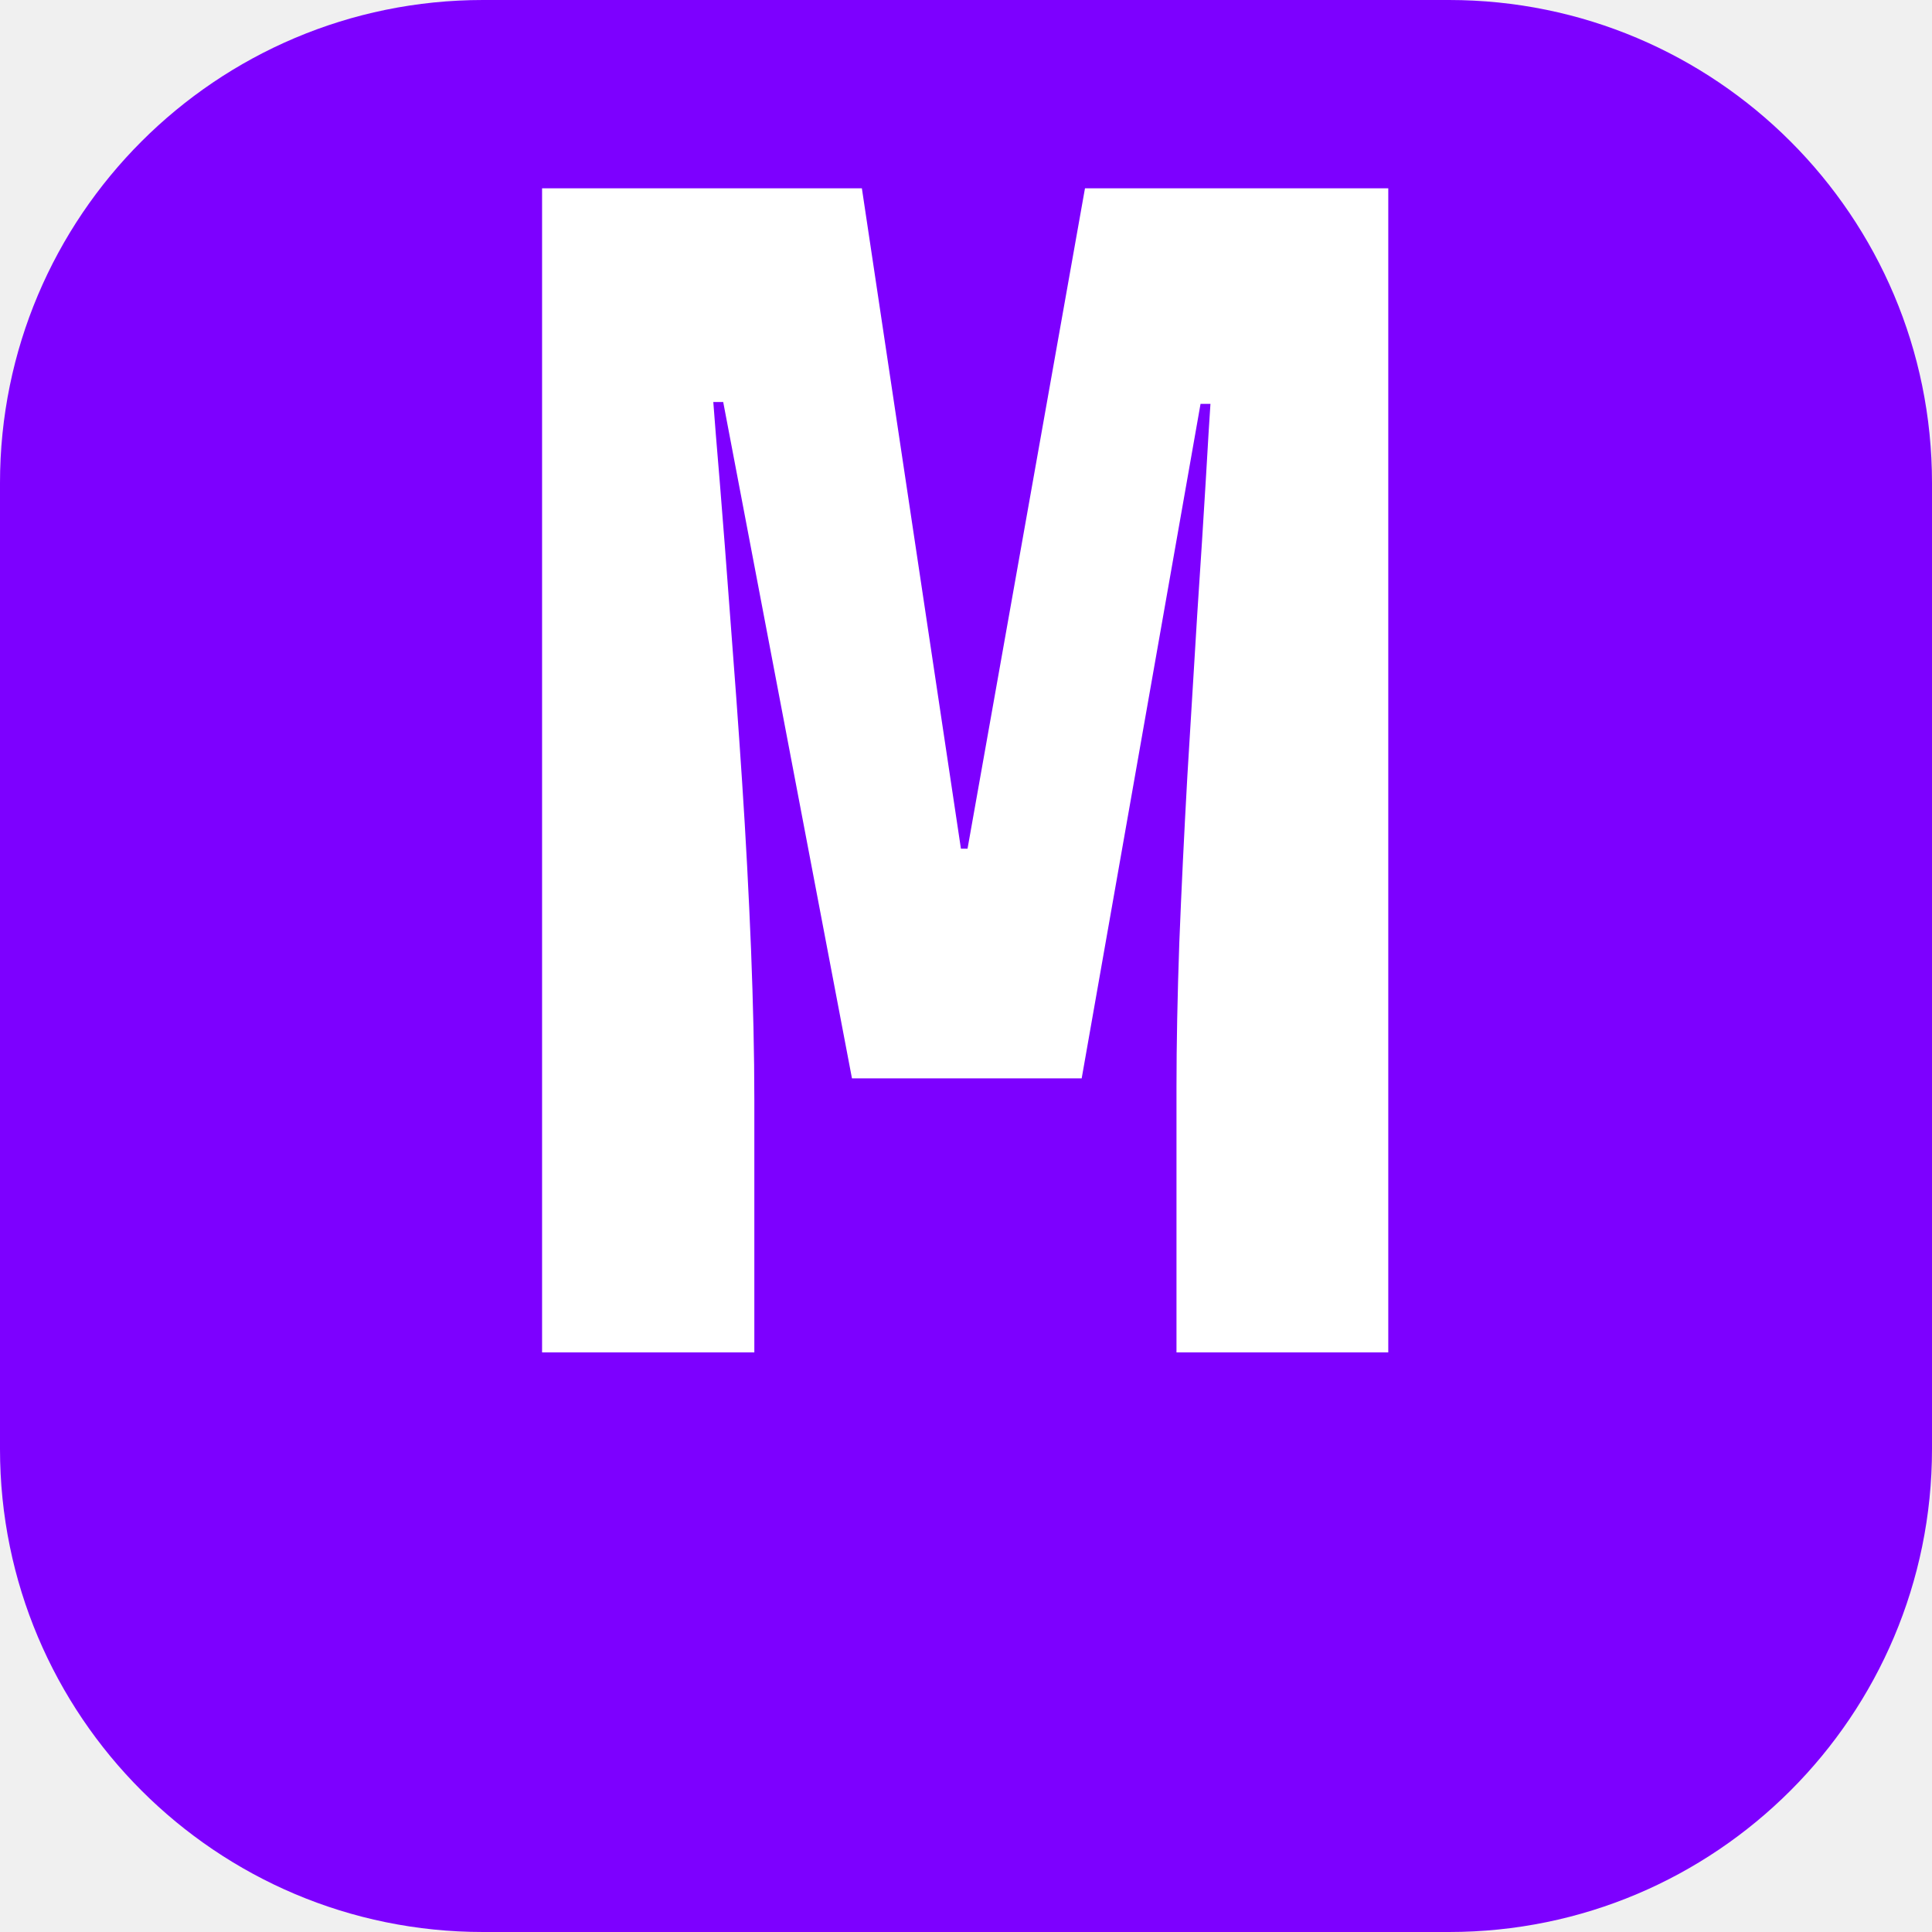
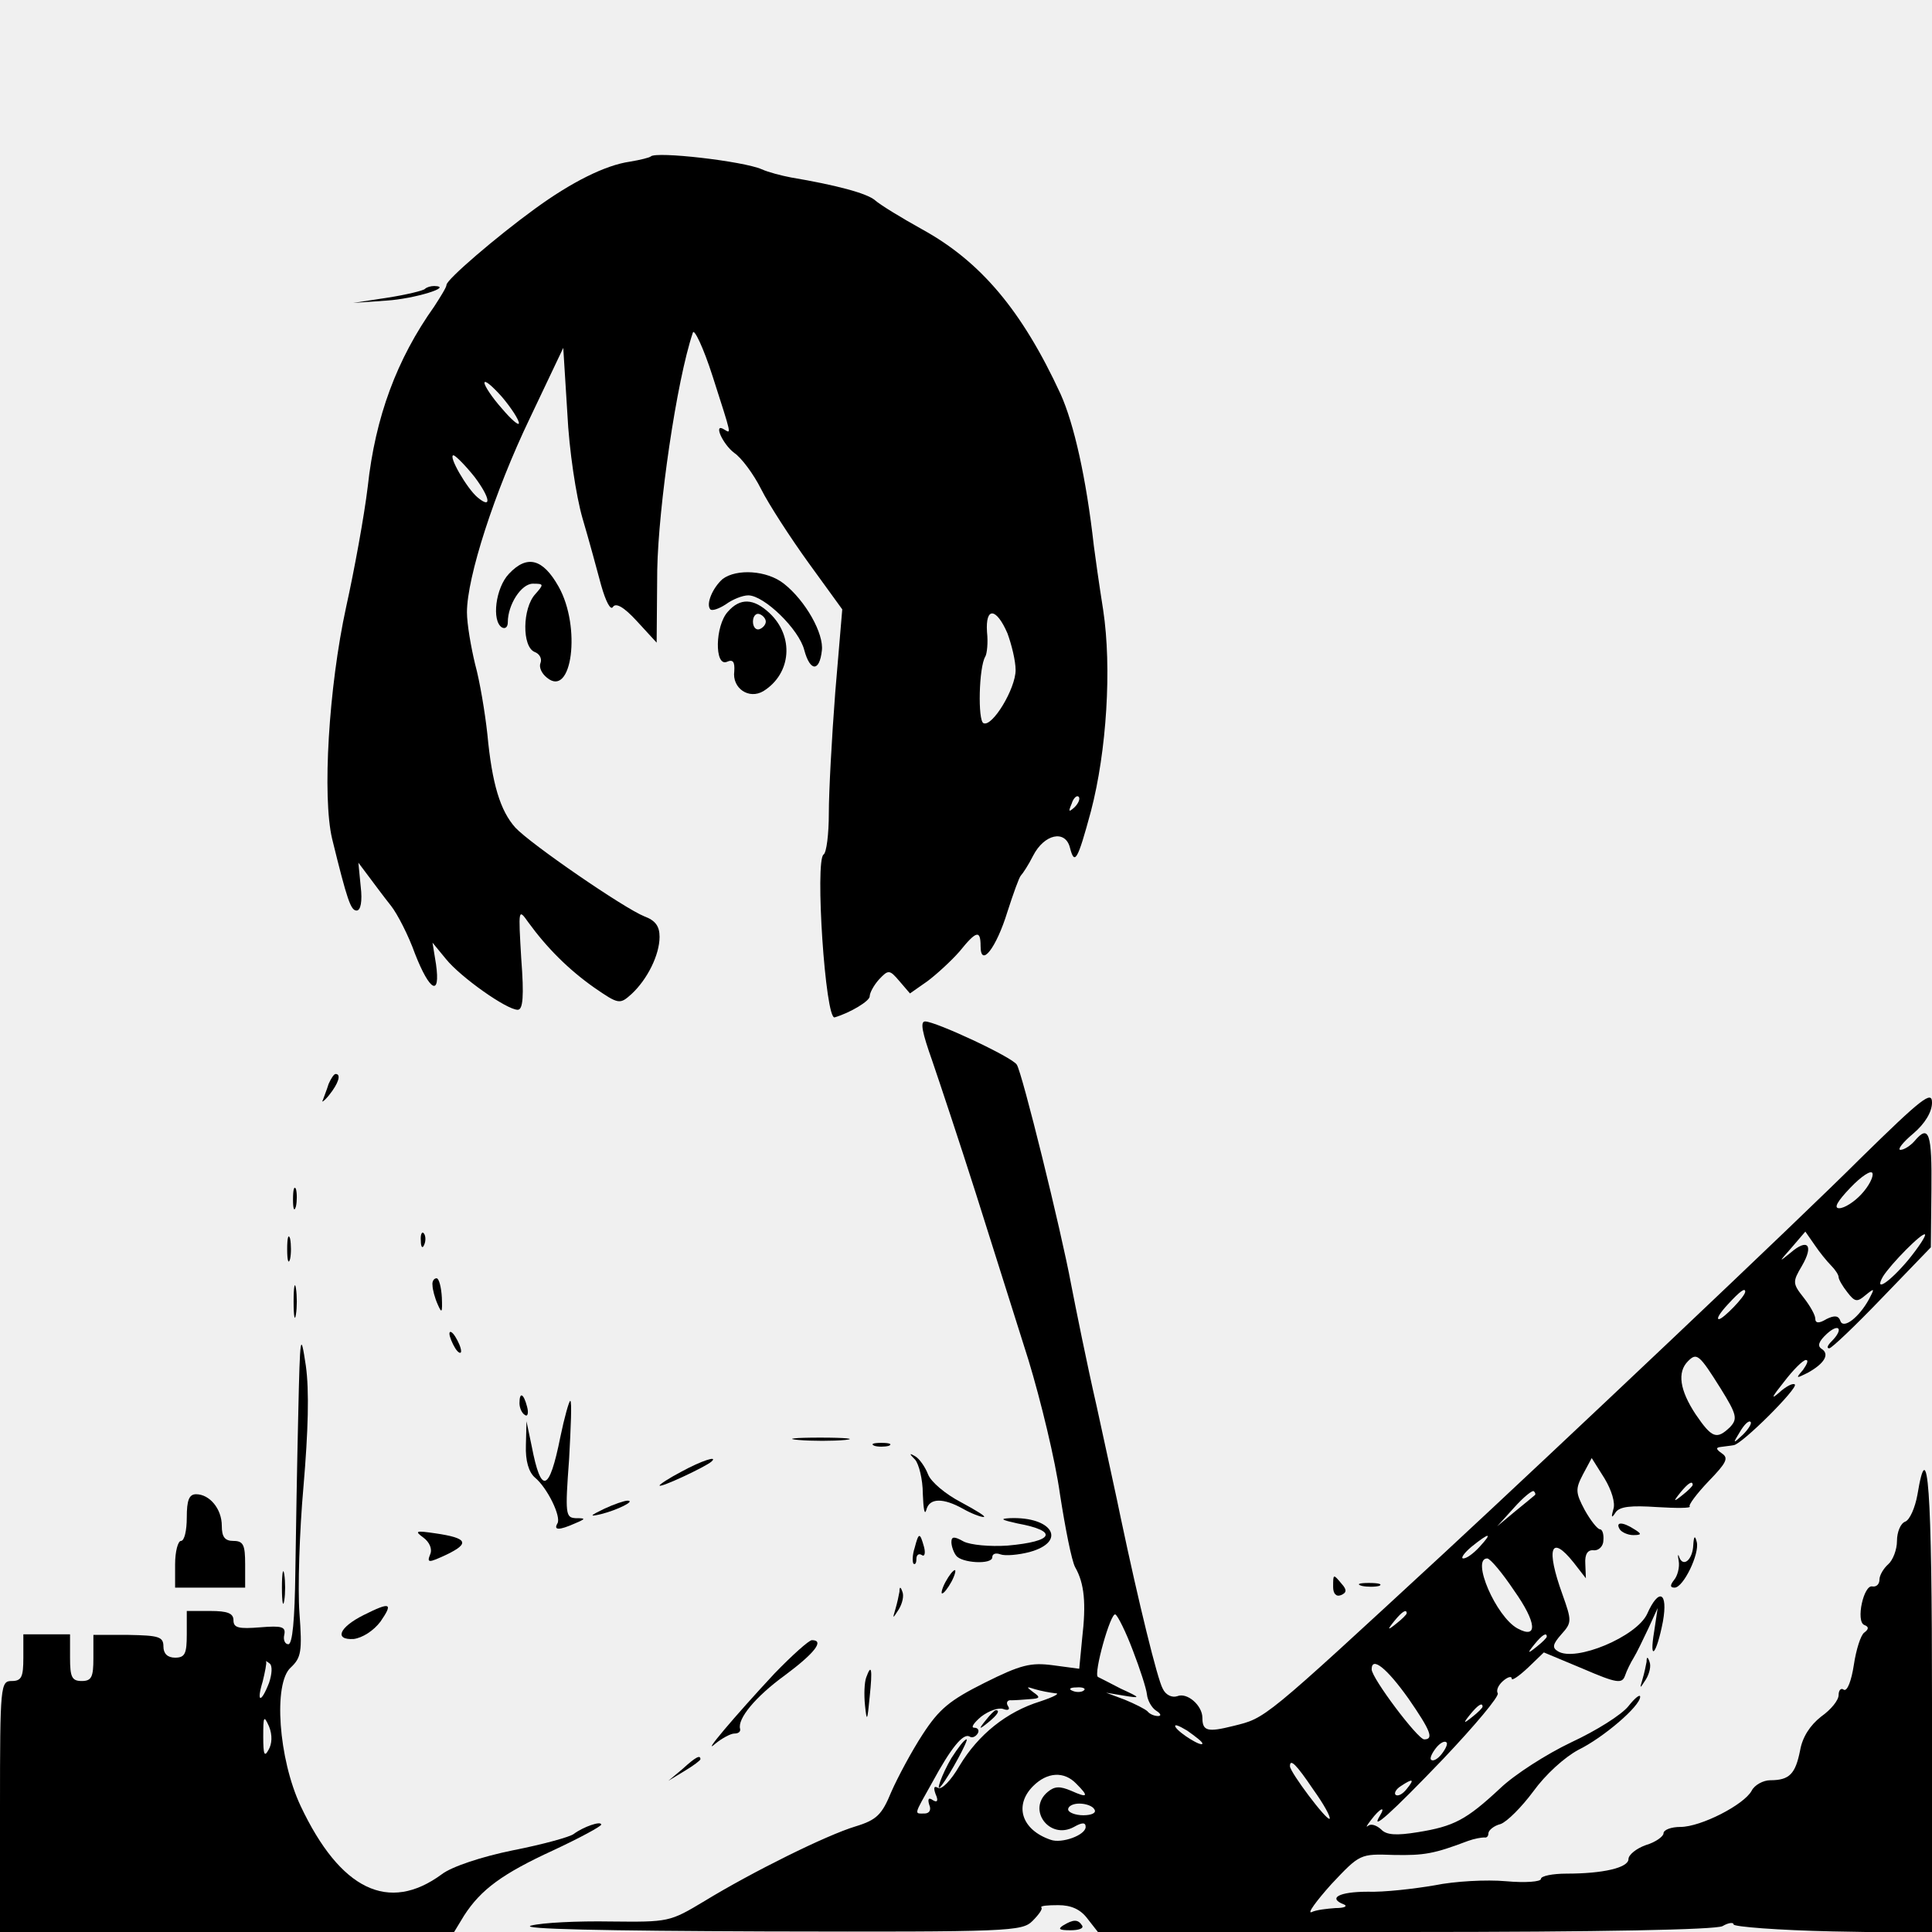
- <svg xmlns="http://www.w3.org/2000/svg" width="64" height="64" viewbox="0 0 64 64">
-   <rect width="100%" height="100%" fill="rgb(125 0 255)" rx="25%" />
-   <text x="50%" y="70%" font-weight="bold" font-family="Noto Sans Mono, monospace, noto mono" font-size="450%" fill="white" text-anchor="middle" alignment-baseline="central">M</text>
+ <svg xmlns="http://www.w3.org/2000/svg" version="1.0" width="331pt" height="331pt" viewBox="0 0 331 331" preserveAspectRatio="xMidYMid meet">
+   <g transform="translate(0,331) scale(0.1,-0.1)" fill="#000000" stroke="none">
+     <path d="M1115 3042 c-2 -2 -18 -6 -36 -9 -42 -6 -100 -35 -163 -81 -66 -48 -151 -121 -151 -130 0 -4 -10 -20 -21 -37 -64 -90 -101 -189 -114 -309 -6 -50 -23 -143 -37 -206 -30 -138 -41 -325 -24 -397 26 -106 32 -123 42 -123 7 0 10 16 7 41 l-4 41 18 -24 c9 -12 26 -35 38 -50 11 -14 30 -51 41 -82 25 -64 44 -75 36 -18 l-6 37 23 -28 c25 -31 104 -87 123 -87 9 0 11 23 6 88 -5 85 -5 86 12 62 32 -44 69 -81 113 -112 42 -29 44 -29 64 -11 27 25 48 67 48 98 0 18 -7 28 -26 35 -35 14 -195 124 -221 152 -26 29 -40 75 -48 160 -4 37 -13 91 -21 120 -7 29 -14 69 -14 89 0 60 47 206 108 333 l57 120 7 -112 c3 -63 15 -142 26 -180 11 -37 25 -89 32 -115 8 -28 16 -43 20 -37 5 8 19 0 41 -24 l34 -37 1 124 c2 109 33 324 61 407 2 8 18 -25 34 -75 33 -103 32 -98 20 -91 -20 13 -3 -25 17 -40 12 -8 33 -36 46 -62 13 -26 50 -83 81 -126 l58 -80 -12 -142 c-6 -78 -11 -171 -11 -207 0 -36 -4 -68 -9 -71 -15 -10 3 -284 19 -279 27 8 60 28 60 36 0 6 7 19 16 29 16 17 18 17 35 -3 l18 -21 30 21 c16 12 41 35 55 51 29 36 36 37 36 9 0 -38 27 -3 46 59 10 31 20 59 23 62 3 3 13 18 21 34 19 37 55 45 63 14 8 -31 13 -23 36 62 27 103 36 246 21 345 -7 44 -14 94 -16 110 -13 116 -34 209 -57 260 -66 143 -137 227 -237 282 -36 20 -72 42 -81 50 -14 12 -67 26 -144 39 -16 3 -39 9 -50 14 -32 14 -181 31 -190 22z m-226 -457 c0 -5 -13 6 -29 25 -17 19 -30 39 -30 44 0 6 13 -5 30 -24 16 -19 29 -39 29 -45z m-76 -92 c27 -36 30 -56 5 -35 -18 15 -51 72 -41 72 4 -1 20 -17 36 -37z m913 -268 c7 -19 14 -47 14 -63 0 -32 -40 -98 -55 -91 -10 4 -8 96 3 114 3 5 5 24 3 42 -3 44 16 42 35 -2z m115 -298 c-10 -9 -11 -8 -5 6 3 10 9 15 12 12 3 -3 0 -11 -7 -18z" />
+     <path d="M728 2815 c-3 -3 -32 -10 -64 -15 l-59 -9 57 4 c48 3 116 24 82 25 -6 0 -13 -2 -16 -5z" />
+     <path d="M872 2327 c-23 -24 -30 -81 -12 -92 6 -3 10 1 10 9 0 30 23 66 43 66 19 0 19 -1 4 -18 -22 -24 -23 -90 -1 -99 8 -3 13 -11 10 -19 -3 -7 2 -18 11 -25 43 -36 59 87 20 156 -27 48 -54 55 -85 22z" />
+     <path d="M1238 2318 c-17 -15 -29 -43 -21 -52 3 -3 15 1 27 9 11 8 28 15 38 15 27 0 87 -58 96 -94 10 -37 26 -37 30 -1 4 29 -28 86 -65 115 -29 23 -81 26 -105 8z" />
+     <path d="M1247 2262 c-22 -24 -23 -94 -2 -86 11 5 14 0 13 -16 -4 -29 25 -49 50 -34 48 30 53 94 10 134 -27 25 -50 26 -71 2z m65 -17 c0 -5 -5 -11 -11 -13 -6 -2 -11 4 -11 13 0 9 5 15 11 13 6 -2 11 -8 11 -13z" />
+     <path d="M1597 1493 c13 -38 47 -140 75 -228 28 -88 68 -216 90 -285 21 -69 46 -172 54 -230 9 -58 20 -114 26 -125 16 -28 19 -62 12 -122 l-5 -52 -45 6 c-38 5 -55 1 -117 -30 -60 -30 -78 -45 -106 -88 -19 -29 -43 -74 -54 -99 -16 -39 -25 -48 -61 -59 -50 -15 -177 -78 -259 -128 -60 -36 -61 -36 -161 -35 -56 1 -117 -2 -136 -7 -22 -6 125 -9 403 -10 418 -1 438 0 456 18 11 11 18 21 15 23 -2 3 11 4 29 4 22 0 38 -7 50 -23 l18 -23 525 0 c343 0 532 4 545 10 10 6 19 7 19 3 0 -4 77 -10 170 -12 l170 -3 0 396 c0 369 -7 464 -25 355 -4 -22 -13 -43 -21 -46 -8 -3 -14 -18 -14 -33 0 -15 -7 -33 -15 -40 -8 -7 -15 -19 -15 -26 0 -8 -5 -13 -12 -12 -15 4 -29 -60 -14 -66 8 -3 8 -7 0 -13 -6 -4 -14 -29 -18 -56 -4 -26 -11 -45 -17 -42 -5 4 -9 -1 -9 -9 0 -9 -13 -25 -30 -37 -19 -15 -32 -35 -36 -58 -8 -40 -18 -51 -51 -51 -12 0 -27 -8 -32 -18 -13 -24 -87 -62 -122 -62 -16 0 -29 -5 -29 -11 0 -5 -13 -15 -30 -20 -17 -6 -30 -17 -30 -24 0 -15 -44 -25 -106 -25 -24 0 -44 -4 -44 -9 0 -5 -27 -7 -60 -4 -33 3 -88 0 -122 -7 -35 -6 -87 -12 -115 -11 -49 0 -69 -11 -40 -22 6 -3 0 -6 -15 -6 -14 -1 -33 -3 -41 -7 -8 -3 8 19 34 48 49 52 49 52 107 50 52 -1 69 2 127 24 11 4 23 6 28 6 4 -1 7 2 7 7 0 5 9 13 21 16 11 4 36 29 56 56 21 29 53 58 77 71 43 21 106 75 106 91 0 5 -9 -2 -20 -16 -12 -15 -55 -42 -98 -62 -42 -20 -97 -55 -122 -79 -58 -54 -79 -65 -141 -75 -37 -6 -54 -5 -63 5 -8 7 -17 10 -22 6 -5 -4 -2 1 5 10 15 20 26 25 15 7 -17 -28 19 4 109 98 54 57 96 107 93 112 -3 5 1 14 9 21 8 7 15 9 15 4 0 -4 12 4 28 19 l27 26 67 -28 c58 -25 67 -26 72 -12 3 9 10 23 15 31 5 8 16 31 25 50 l16 35 -6 -40 c-9 -54 4 -40 15 17 9 51 -7 58 -27 13 -18 -39 -123 -83 -153 -64 -10 6 -9 12 6 29 18 20 18 23 2 68 -29 80 -20 104 19 55 l21 -27 -1 25 c-1 16 4 24 14 23 9 -1 17 7 17 17 1 11 -2 19 -6 19 -4 0 -16 15 -26 33 -16 30 -16 36 -3 61 l15 28 22 -35 c12 -20 19 -42 15 -53 -4 -14 -3 -16 4 -5 7 10 26 12 71 9 33 -2 58 -2 56 1 -3 2 12 22 32 43 31 32 35 40 23 48 -10 7 -11 10 -2 11 6 1 17 2 22 3 14 1 111 98 105 104 -3 3 -15 -3 -27 -14 -15 -13 -12 -7 8 18 16 21 33 38 38 38 5 0 2 -7 -5 -17 -13 -15 -12 -15 8 -5 29 16 38 32 24 41 -8 5 -5 13 9 26 21 19 29 8 8 -13 -7 -7 -9 -12 -4 -12 4 0 45 39 91 87 l83 86 1 99 c1 96 -4 113 -29 83 -7 -8 -18 -15 -24 -15 -6 0 4 13 22 28 20 17 32 37 32 53 0 21 -17 8 -123 -96 -104 -104 -521 -498 -712 -675 -314 -290 -306 -283 -362 -297 -44 -11 -53 -9 -53 14 0 21 -26 44 -43 37 -9 -3 -20 2 -25 13 -9 16 -41 146 -72 293 -6 30 -25 116 -41 190 -17 74 -36 169 -44 210 -17 92 -84 363 -93 376 -8 13 -139 74 -157 74 -9 0 -5 -19 12 -67z m1592 -229 c-12 -13 -29 -24 -38 -24 -10 0 -3 12 19 35 19 20 36 31 38 25 2 -6 -6 -22 -19 -36z m-52 -122 c7 -7 13 -16 13 -20 0 -4 7 -16 15 -26 13 -17 17 -17 31 -5 16 13 16 12 6 -7 -17 -31 -44 -52 -49 -37 -3 9 -10 10 -24 3 -13 -8 -19 -7 -19 1 0 6 -9 22 -20 36 -19 24 -19 27 -3 54 21 36 10 48 -19 23 -21 -17 -21 -17 1 8 l24 28 16 -23 c8 -12 21 -28 28 -35z m132 9 c-32 -38 -59 -56 -43 -28 13 21 68 77 72 72 2 -2 -11 -22 -29 -44z m-279 -54 c0 -8 -38 -47 -45 -47 -5 0 2 11 15 25 22 24 30 29 30 22z m-42 -166 c28 -45 29 -52 16 -66 -23 -22 -31 -19 -59 22 -27 41 -32 72 -13 91 15 15 19 12 56 -47z m38 -79 c-17 -16 -18 -16 -5 5 7 12 15 20 18 17 3 -2 -3 -12 -13 -22z m-86 -86 c0 -2 -8 -10 -17 -17 -16 -13 -17 -12 -4 4 13 16 21 21 21 13z m-271 -18 c-2 -2 -17 -14 -34 -28 l-30 -25 29 32 c16 18 32 31 34 28 3 -3 3 -6 1 -7z m-94 -88 c-10 -11 -22 -20 -28 -20 -5 0 1 9 14 20 31 25 37 25 14 0z m59 -75 c39 -55 41 -84 6 -65 -37 20 -80 120 -52 120 5 0 26 -25 46 -55z m-653 -103 c12 -31 23 -65 24 -75 1 -10 8 -23 16 -28 8 -5 9 -9 3 -9 -6 0 -14 3 -18 8 -4 4 -22 13 -39 20 l-32 12 30 -5 c30 -5 30 -4 -5 12 -19 10 -37 19 -39 20 -8 5 22 112 30 107 4 -2 18 -30 30 -62z m469 64 c0 -2 -8 -10 -17 -17 -16 -13 -17 -12 -4 4 13 16 21 21 21 13z m240 -40 c0 -2 -8 -10 -17 -17 -16 -13 -17 -12 -4 4 13 16 21 21 21 13z m-237 -106 c38 -55 44 -70 27 -70 -11 0 -90 105 -90 120 0 23 26 2 63 -50z m-605 9 c9 0 -2 -6 -26 -14 -58 -18 -106 -57 -138 -110 -15 -26 -31 -42 -37 -38 -7 4 -8 0 -4 -11 5 -11 3 -15 -5 -10 -7 5 -9 2 -6 -8 4 -9 0 -15 -8 -15 -18 0 -19 -4 13 53 32 59 53 85 64 79 4 -3 10 -1 14 5 3 5 1 10 -6 10 -6 0 -1 8 12 19 13 10 30 16 38 13 8 -3 12 -1 8 5 -4 6 -1 11 6 10 6 0 21 1 32 2 17 1 18 3 5 12 -12 9 -12 10 3 5 10 -3 26 -6 35 -7z m49 5 c-3 -3 -12 -4 -19 -1 -8 3 -5 6 6 6 11 1 17 -2 13 -5z m683 -28 c0 -2 -8 -10 -17 -17 -16 -13 -17 -12 -4 4 13 16 21 21 21 13z m-480 -63 c0 -7 -39 17 -46 28 -3 6 5 3 20 -6 14 -10 26 -19 26 -22z m410 -18 c-7 -9 -15 -13 -18 -10 -3 2 1 11 8 20 7 9 15 13 18 10 3 -2 -1 -11 -8 -20z m-220 -61 c18 -25 30 -47 28 -50 -5 -4 -68 80 -68 90 0 14 11 3 40 -40z m-406 10 c22 -22 20 -25 -9 -12 -19 8 -28 8 -40 -2 -36 -30 3 -83 45 -60 14 8 20 8 20 0 0 -14 -41 -29 -60 -22 -50 17 -63 59 -30 92 24 24 53 26 74 4z m566 -9 c-7 -9 -15 -13 -19 -10 -3 3 1 10 9 15 21 14 24 12 10 -5z m-535 -35 c4 -6 -5 -10 -19 -10 -14 0 -26 5 -26 10 0 6 9 10 19 10 11 0 23 -4 26 -10z" />
+     <path d="M1689 363 c-13 -16 -12 -17 4 -4 16 13 21 21 13 21 -2 0 -10 -8 -17 -17z" />
+     <path d="M1630 298 c-16 -27 -29 -63 -17 -47 15 19 47 79 43 79 -4 0 -15 -15 -26 -32z" />
+     <path d="M563 1453 c-3 -10 -8 -22 -10 -28 -3 -5 3 -1 11 9 16 20 21 36 11 36 -3 0 -8 -8 -12 -17z" />
+     <path d="M502 1255 c0 -16 2 -22 5 -12 2 9 2 23 0 30 -3 6 -5 -1 -5 -18z" />
+     <path d="M492 1170 c0 -19 2 -27 5 -17 2 9 2 25 0 35 -3 9 -5 1 -5 -18z" />
+     <path d="M721 1184 c0 -11 3 -14 6 -6 3 7 2 16 -1 19 -3 4 -6 -2 -5 -13z" />
+     <path d="M503 1080 c0 -25 2 -35 4 -22 2 12 2 32 0 45 -2 12 -4 2 -4 -23z" />
+     <path d="M741 1108 c0 -7 4 -22 9 -33 7 -16 8 -14 7 12 -1 18 -5 33 -9 33 -5 0 -8 -6 -7 -12z" />
+     <path d="M511 888 c-2 -82 -4 -203 -5 -271 -1 -83 -5 -124 -12 -124 -6 0 -9 8 -7 16 3 14 -4 16 -41 13 -37 -3 -46 -1 -46 12 0 12 -10 16 -40 16 l-40 0 0 -40 c0 -33 -3 -40 -20 -40 -13 0 -20 7 -20 19 0 17 -8 19 -60 20 l-60 0 0 -40 c0 -32 -3 -39 -20 -39 -17 0 -20 7 -20 40 l0 40 -40 0 -40 0 0 -40 c0 -33 -3 -40 -20 -40 -19 0 -20 -7 -20 -215 l0 -215 389 0 389 0 17 28 c29 45 66 72 153 112 45 21 82 41 82 44 0 7 -31 -4 -47 -16 -6 -5 -53 -18 -104 -28 -54 -11 -105 -28 -122 -41 -91 -67 -174 -27 -242 117 -38 81 -47 210 -17 237 18 17 20 27 15 94 -3 41 0 139 7 217 8 94 10 163 4 206 -9 60 -10 54 -13 -82z m-50 -461 c-14 -36 -22 -34 -11 2 4 16 7 32 6 34 -2 2 1 1 6 -3 5 -4 4 -18 -1 -33z m-1 -115 c-7 -13 -9 -8 -9 23 0 35 1 37 10 17 6 -15 5 -30 -1 -40z" />
+     <path d="M770 1025 c0 -5 5 -17 10 -25 5 -8 10 -10 10 -5 0 6 -5 17 -10 25 -5 8 -10 11 -10 5z" />
+     <path d="M890 906 c0 -8 4 -17 9 -20 5 -4 7 3 4 14 -6 23 -13 26 -13 6z" />
+     <path d="M960 848 c-19 -95 -33 -99 -49 -16 l-9 43 -1 -41 c-1 -27 5 -46 15 -55 22 -18 46 -68 39 -79 -7 -12 3 -12 30 0 19 8 19 9 1 9 -17 1 -18 7 -11 101 3 55 5 100 2 100 -2 0 -10 -28 -17 -62z" />
+     <path d="M1368 843 c23 -2 59 -2 80 0 20 2 1 4 -43 4 -44 0 -61 -2 -37 -4z" />
+     <path d="M1498 833 c6 -2 18 -2 25 0 6 3 1 5 -13 5 -14 0 -19 -2 -12 -5z" />
+     <path d="M1568 809 c6 -7 13 -33 13 -58 1 -26 3 -38 6 -28 5 21 29 21 63 2 14 -8 30 -14 35 -14 6 0 -12 11 -38 25 -27 14 -52 35 -57 48 -5 13 -15 27 -22 31 -10 6 -11 5 0 -6z" />
+     <path d="M1168 789 c-21 -11 -38 -22 -38 -24 0 -5 79 32 89 41 12 11 -18 1 -51 -17z" />
+     <path d="M320 710 c0 -22 -4 -40 -10 -40 -5 0 -10 -18 -10 -40 l0 -40 60 0 60 0 0 40 c0 33 -3 40 -20 40 -15 0 -20 7 -20 26 0 29 -21 54 -44 54 -12 0 -16 -10 -16 -40z" />
+     <path d="M1035 725 c-25 -12 -26 -14 -5 -9 28 7 60 23 45 23 -5 0 -23 -6 -40 -14z" />
+     <path d="M1743 700 c71 -13 63 -31 -17 -38 -30 -2 -63 1 -75 7 -16 9 -21 9 -21 -1 0 -7 4 -18 8 -23 9 -13 62 -16 62 -3 0 6 6 8 14 5 8 -3 31 -1 50 4 65 18 39 61 -34 58 -18 -1 -14 -3 13 -9z" />
+     <path d="M2775 690 c3 -5 14 -10 23 -10 15 0 15 2 2 10 -20 13 -33 13 -25 0z" />
+     <path d="M725 676 c11 -8 16 -20 12 -29 -6 -15 -3 -15 29 0 39 19 35 28 -20 36 -34 5 -36 4 -21 -7z" />
+     <path d="M1567 658 c-4 -12 -4 -24 -2 -27 3 -2 5 1 5 8 0 7 4 10 9 7 5 -4 7 3 4 14 -7 25 -9 25 -16 -2z" />
+     <path d="M2901 663 c-1 -25 -17 -39 -24 -21 -2 7 -3 4 -1 -6 2 -11 -2 -26 -8 -33 -7 -9 -7 -13 1 -13 15 0 43 58 38 78 -3 12 -5 11 -6 -5z" />
+     <path d="M483 590 c0 -25 2 -35 4 -22 2 12 2 32 0 45 -2 12 -4 2 -4 -23z" />
+     <path d="M1620 600 c-6 -11 -8 -20 -6 -20 3 0 10 9 16 20 6 11 8 20 6 20 -3 0 -10 -9 -16 -20z" />
+     <path d="M2284 591 c0 -11 5 -17 13 -14 10 4 11 9 2 19 -15 18 -15 18 -15 -5z" />
+     <path d="M2333 593 c9 -2 23 -2 30 0 6 3 -1 5 -18 5 -16 0 -22 -2 -12 -5z" />
+     <path d="M1541 583 c-1 -6 -4 -20 -7 -30 -5 -17 -5 -17 6 0 6 10 9 23 6 30 -3 9 -5 9 -5 0z" />
+     <path d="M623 543 c-42 -21 -51 -43 -17 -41 15 2 34 14 46 30 22 32 17 34 -29 11z" />
+     <path d="M1327 443 c-68 -73 -128 -144 -101 -120 11 9 26 17 32 17 7 0 11 3 10 8 -5 17 26 55 77 92 51 38 68 60 46 60 -5 0 -34 -26 -64 -57z" />
+     <path d="M2821 463 c-1 -6 -4 -20 -7 -30 -5 -17 -5 -17 6 0 6 10 9 23 6 30 -3 9 -5 9 -5 0z" />
+     <path d="M1484 436 c-3 -8 -4 -29 -2 -48 3 -29 4 -27 8 15 5 48 3 58 -6 33z" />
+     <path d="M1169 279 l-24 -20 28 17 c15 9 27 18 27 20 0 8 -8 4 -31 -17z" />
+     <path d="M1821 11 c-9 -6 -6 -8 13 -8 14 0 23 3 20 8 -7 11 -15 11 -33 0z" />
+   </g>
</svg>
